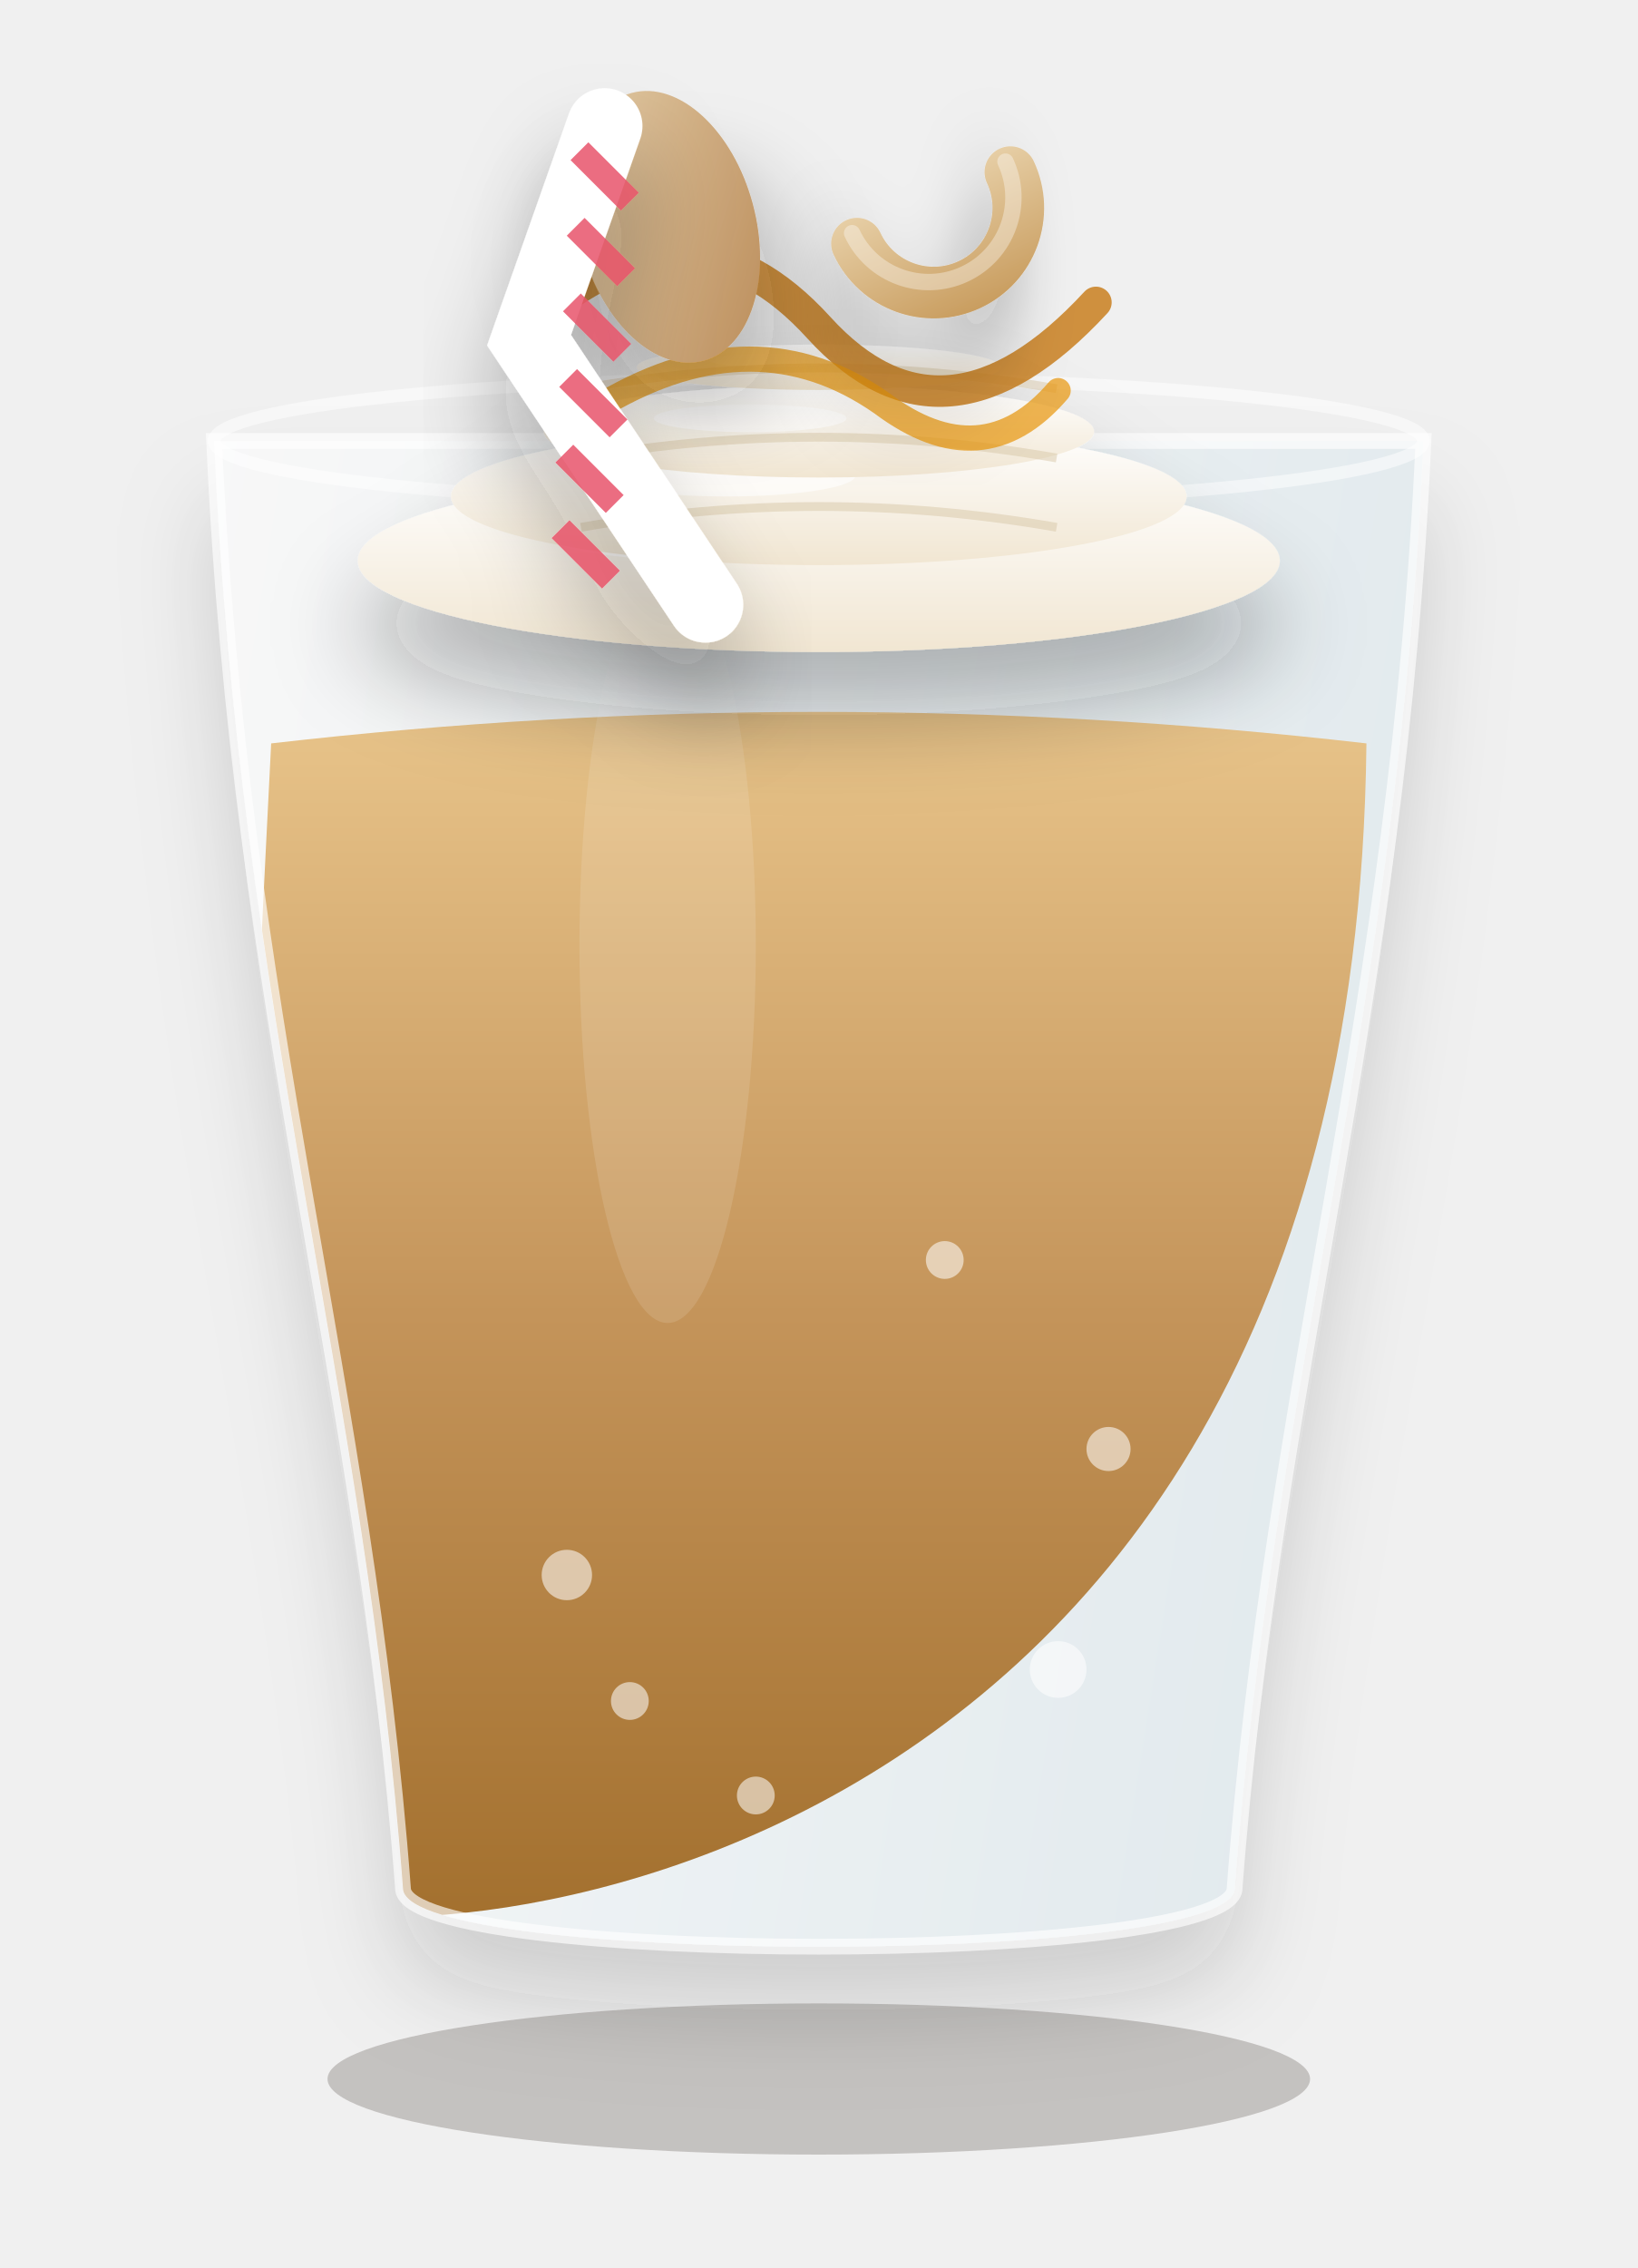
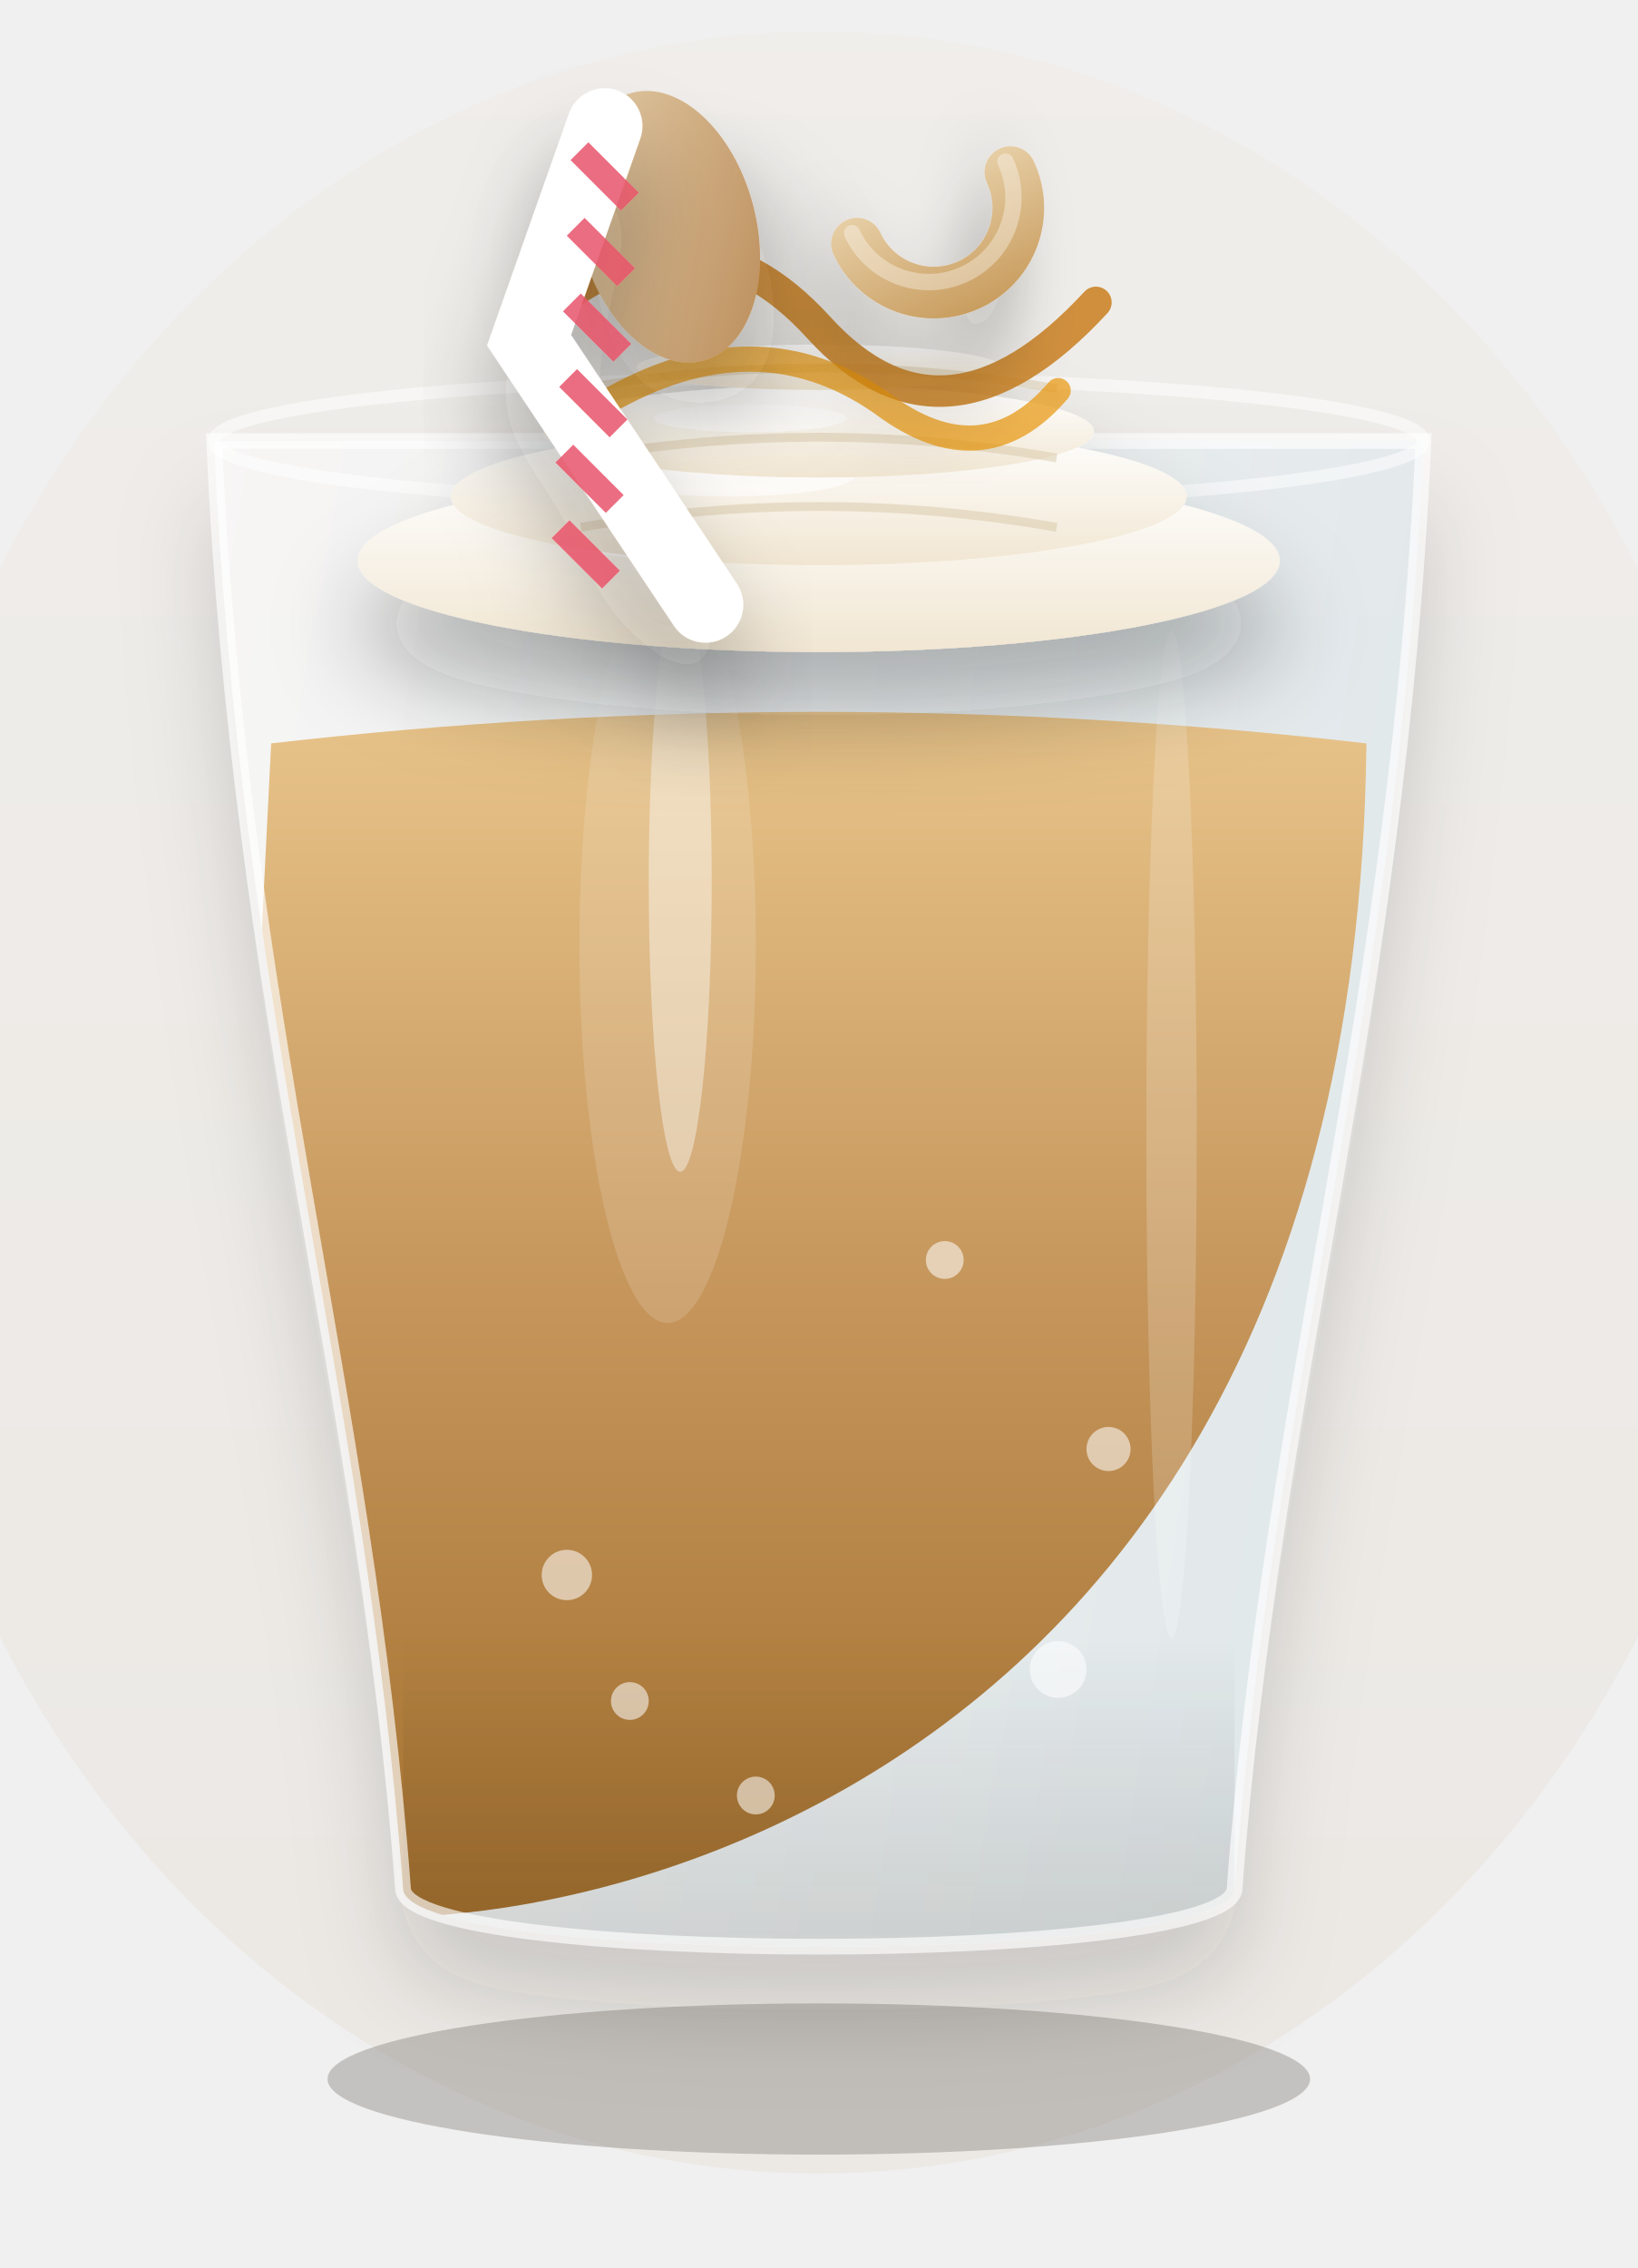
<svg xmlns="http://www.w3.org/2000/svg" viewBox="0 0 260 360" width="260" height="360">
  <defs>
    <linearGradient id="creamBody" x1="0" y1="0" x2="0" y2="1">
      <stop offset="0" stop-color="#FFFFFF" />
      <stop offset="1" stop-color="#F1E6D2" />
    </linearGradient>
    <linearGradient id="glassBody" x1="0" y1="0" x2="1" y2="0.2">
      <stop offset="0" stop-color="#FFFFFF" />
      <stop offset="0.5" stop-color="#EAF3F7" />
      <stop offset="1" stop-color="#D8E6EC" />
    </linearGradient>
    <linearGradient id="shakeFill" x1="0" y1="0" x2="0" y2="1">
      <stop offset="0" stop-color="#E8C48A" />
      <stop offset="0.5" stop-color="#C4945A" />
      <stop offset="1" stop-color="#A3702E" />
    </linearGradient>
+     <linearGradient id="shakePool" x1="0" y1="0" x2="0" y2="1">
+       <stop offset="0" stop-color="rgba(0,0,0,0)" />
+       <stop offset="1" stop-color="#2B1E16" />
+     </linearGradient>
    <filter id="softShadow" x="-60%" y="-60%" width="220%" height="220%">
      <feDropShadow dx="0" dy="10.1" stdDeviation="7.2" flood-color="#2B1E16" flood-opacity="0.30" />
    </filter>
  </defs>
+   <ellipse cx="130" cy="175" rx="150" ry="170" fill="url(#shakeFill)" opacity="0.06" />
  <ellipse cx="130" cy="330" rx="78" ry="12" fill="#2B1E16" opacity="0.22" />
  <path d="M34,70 L226,70 C222,160 202,220 196,300 C194,312 66,312 64,300 C58,220 38,160 34,70 Z" fill="url(#glassBody)" opacity="0.55" filter="url(#softShadow)" />
  <clipPath id="glassClip">
    <path d="M34,70 L226,70 C222,160 202,220 196,300 C194,312 66,312 64,300 C58,220 38,160 34,70 Z" />
  </clipPath>
  <g clip-path="url(#glassClip)">
    <path d="M43.052,118 Q130,108 216.948,118 C214.948,312 45.052,312 43.052,300 C37.052,220 41,160 43.052,118 Z" fill="url(#shakeFill)" />
-     <ellipse cx="106" cy="150" rx="14" ry="60" fill="#FFFFFF" opacity="0.12" />
+     <rect x="64" y="260" width="132" height="70" fill="url(#shakePool)" opacity="0.18" />
+     <ellipse cx="106" cy="150" rx="14" ry="60" fill="#FFFFFF" opacity="0.14" />
+     <ellipse cx="108" cy="140" rx="5" ry="46" fill="#FFFFFF" opacity="0.4" />
+     <ellipse cx="186" cy="180" rx="4" ry="80" fill="#FFFFFF" opacity="0.18" />
  </g>
  <path d="M34,70 L226,70 C222,160 202,220 196,300 C194,312 66,312 64,300 C58,220 38,160 34,70 Z" fill="none" stroke="#FFFFFF" stroke-width="2.5" opacity="0.65" />
  <ellipse cx="130" cy="70" rx="96" ry="10" fill="none" stroke="#FFFFFF" stroke-width="2" opacity="0.5" />
  <circle cx="90" cy="250" r="4" fill="#FFFFFF" opacity="0.55" />
  <circle cx="176" cy="230" r="3.5" fill="#FFFFFF" opacity="0.55" />
  <circle cx="100" cy="270" r="3" fill="#FFFFFF" opacity="0.55" />
  <circle cx="168" cy="265" r="4.5" fill="#FFFFFF" opacity="0.55" />
  <circle cx="120" cy="285" r="3" fill="#FFFFFF" opacity="0.55" />
  <circle cx="150" cy="200" r="3" fill="#FFFFFF" opacity="0.55" />
  <g filter="url(#softShadow)">
    <ellipse cx="130" cy="89.0" rx="73.2" ry="14.5" fill="url(#creamBody)" />
    <ellipse cx="111.7" cy="84.6" rx="25.6" ry="4.4" fill="#FFFFFF" opacity="0.6" />
    <ellipse cx="130" cy="78.8" rx="58.4" ry="10.9" fill="url(#creamBody)" />
    <ellipse cx="115.4" cy="75.5" rx="20.4" ry="3.3" fill="#FFFFFF" opacity="0.6" />
    <ellipse cx="130" cy="68.5" rx="43.7" ry="7.3" fill="url(#creamBody)" />
    <ellipse cx="119.1" cy="66.4" rx="15.3" ry="2.2" fill="#FFFFFF" opacity="0.6" />
    <ellipse cx="130" cy="58.3" rx="28.9" ry="3.6" fill="url(#creamBody)" />
    <ellipse cx="122.8" cy="57.2" rx="10.1" ry="1.1" fill="#FFFFFF" opacity="0.6" />
    <path d="M92.24,83.7 Q130,77.1 167.76,83.7" stroke="#D8C7A8" stroke-width="1.4" fill="none" opacity="0.5" />
    <path d="M92.24,72.7 Q130,66.1 167.76,72.7" stroke="#D8C7A8" stroke-width="1.4" fill="none" opacity="0.5" />
    <path d="M92.24,61.7 Q130,55.1 167.76,61.7" stroke="#D8C7A8" stroke-width="1.4" fill="none" opacity="0.5" />
  </g>
  <path d="M86,50 Q110,30 130,52 Q150,74 174,48" stroke="#C97F1E" stroke-width="5" fill="none" opacity="0.85" stroke-linecap="round" />
  <path d="M96,64 Q120,50 140,64 Q156,76 168,62" stroke="#E8960A" stroke-width="4" fill="none" opacity="0.7" stroke-linecap="round" />
  <defs>
    <linearGradient id="garnNut0" x1="0" y1="0" x2="1" y2="1">
      <stop offset="0" stop-color="#E8D2AE" />
      <stop offset="1" stop-color="#B98A57" />
    </linearGradient>
  </defs>
  <ellipse cx="106" cy="36" rx="14" ry="22" fill="url(#garnNut0)" transform="rotate(-15 106 36)" filter="url(#softShadow)" />
  <defs>
    <linearGradient id="garnNut1" x1="0" y1="0" x2="1" y2="1">
      <stop offset="0" stop-color="#F3E3C3" />
      <stop offset="1" stop-color="#C79A5B" />
    </linearGradient>
  </defs>
  <g transform="rotate(20 148 36)" filter="url(#softShadow)">
    <path d="M156.7,23.6 A13.2,13.2 0 1,1 137.7,42.6" fill="none" stroke="url(#garnNut1)" stroke-width="8.2" stroke-linecap="round" />
    <path d="M156.7,23.6 A13.2,13.2 0 1,1 137.7,42.6" fill="none" stroke="#FFFFFF" stroke-width="2.6" stroke-linecap="round" opacity="0.35" transform="translate(-1.3,-1.3)" />
  </g>
  <g filter="url(#softShadow)">
    <path d="M96,20 L84,54 L112,96" stroke="#FFFFFF" stroke-width="12" fill="none" stroke-linecap="round" />
    <line x1="92.0" y1="24" x2="100.0" y2="32" stroke="#E8536B" stroke-width="4" opacity="0.85" />
    <line x1="91.4" y1="36" x2="99.4" y2="44" stroke="#E8536B" stroke-width="4" opacity="0.85" />
    <line x1="90.8" y1="48" x2="98.8" y2="56" stroke="#E8536B" stroke-width="4" opacity="0.85" />
    <line x1="90.2" y1="60" x2="98.2" y2="68" stroke="#E8536B" stroke-width="4" opacity="0.85" />
    <line x1="89.6" y1="72" x2="97.6" y2="80" stroke="#E8536B" stroke-width="4" opacity="0.85" />
    <line x1="89.0" y1="84" x2="97.0" y2="92" stroke="#E8536B" stroke-width="4" opacity="0.85" />
  </g>
</svg>
